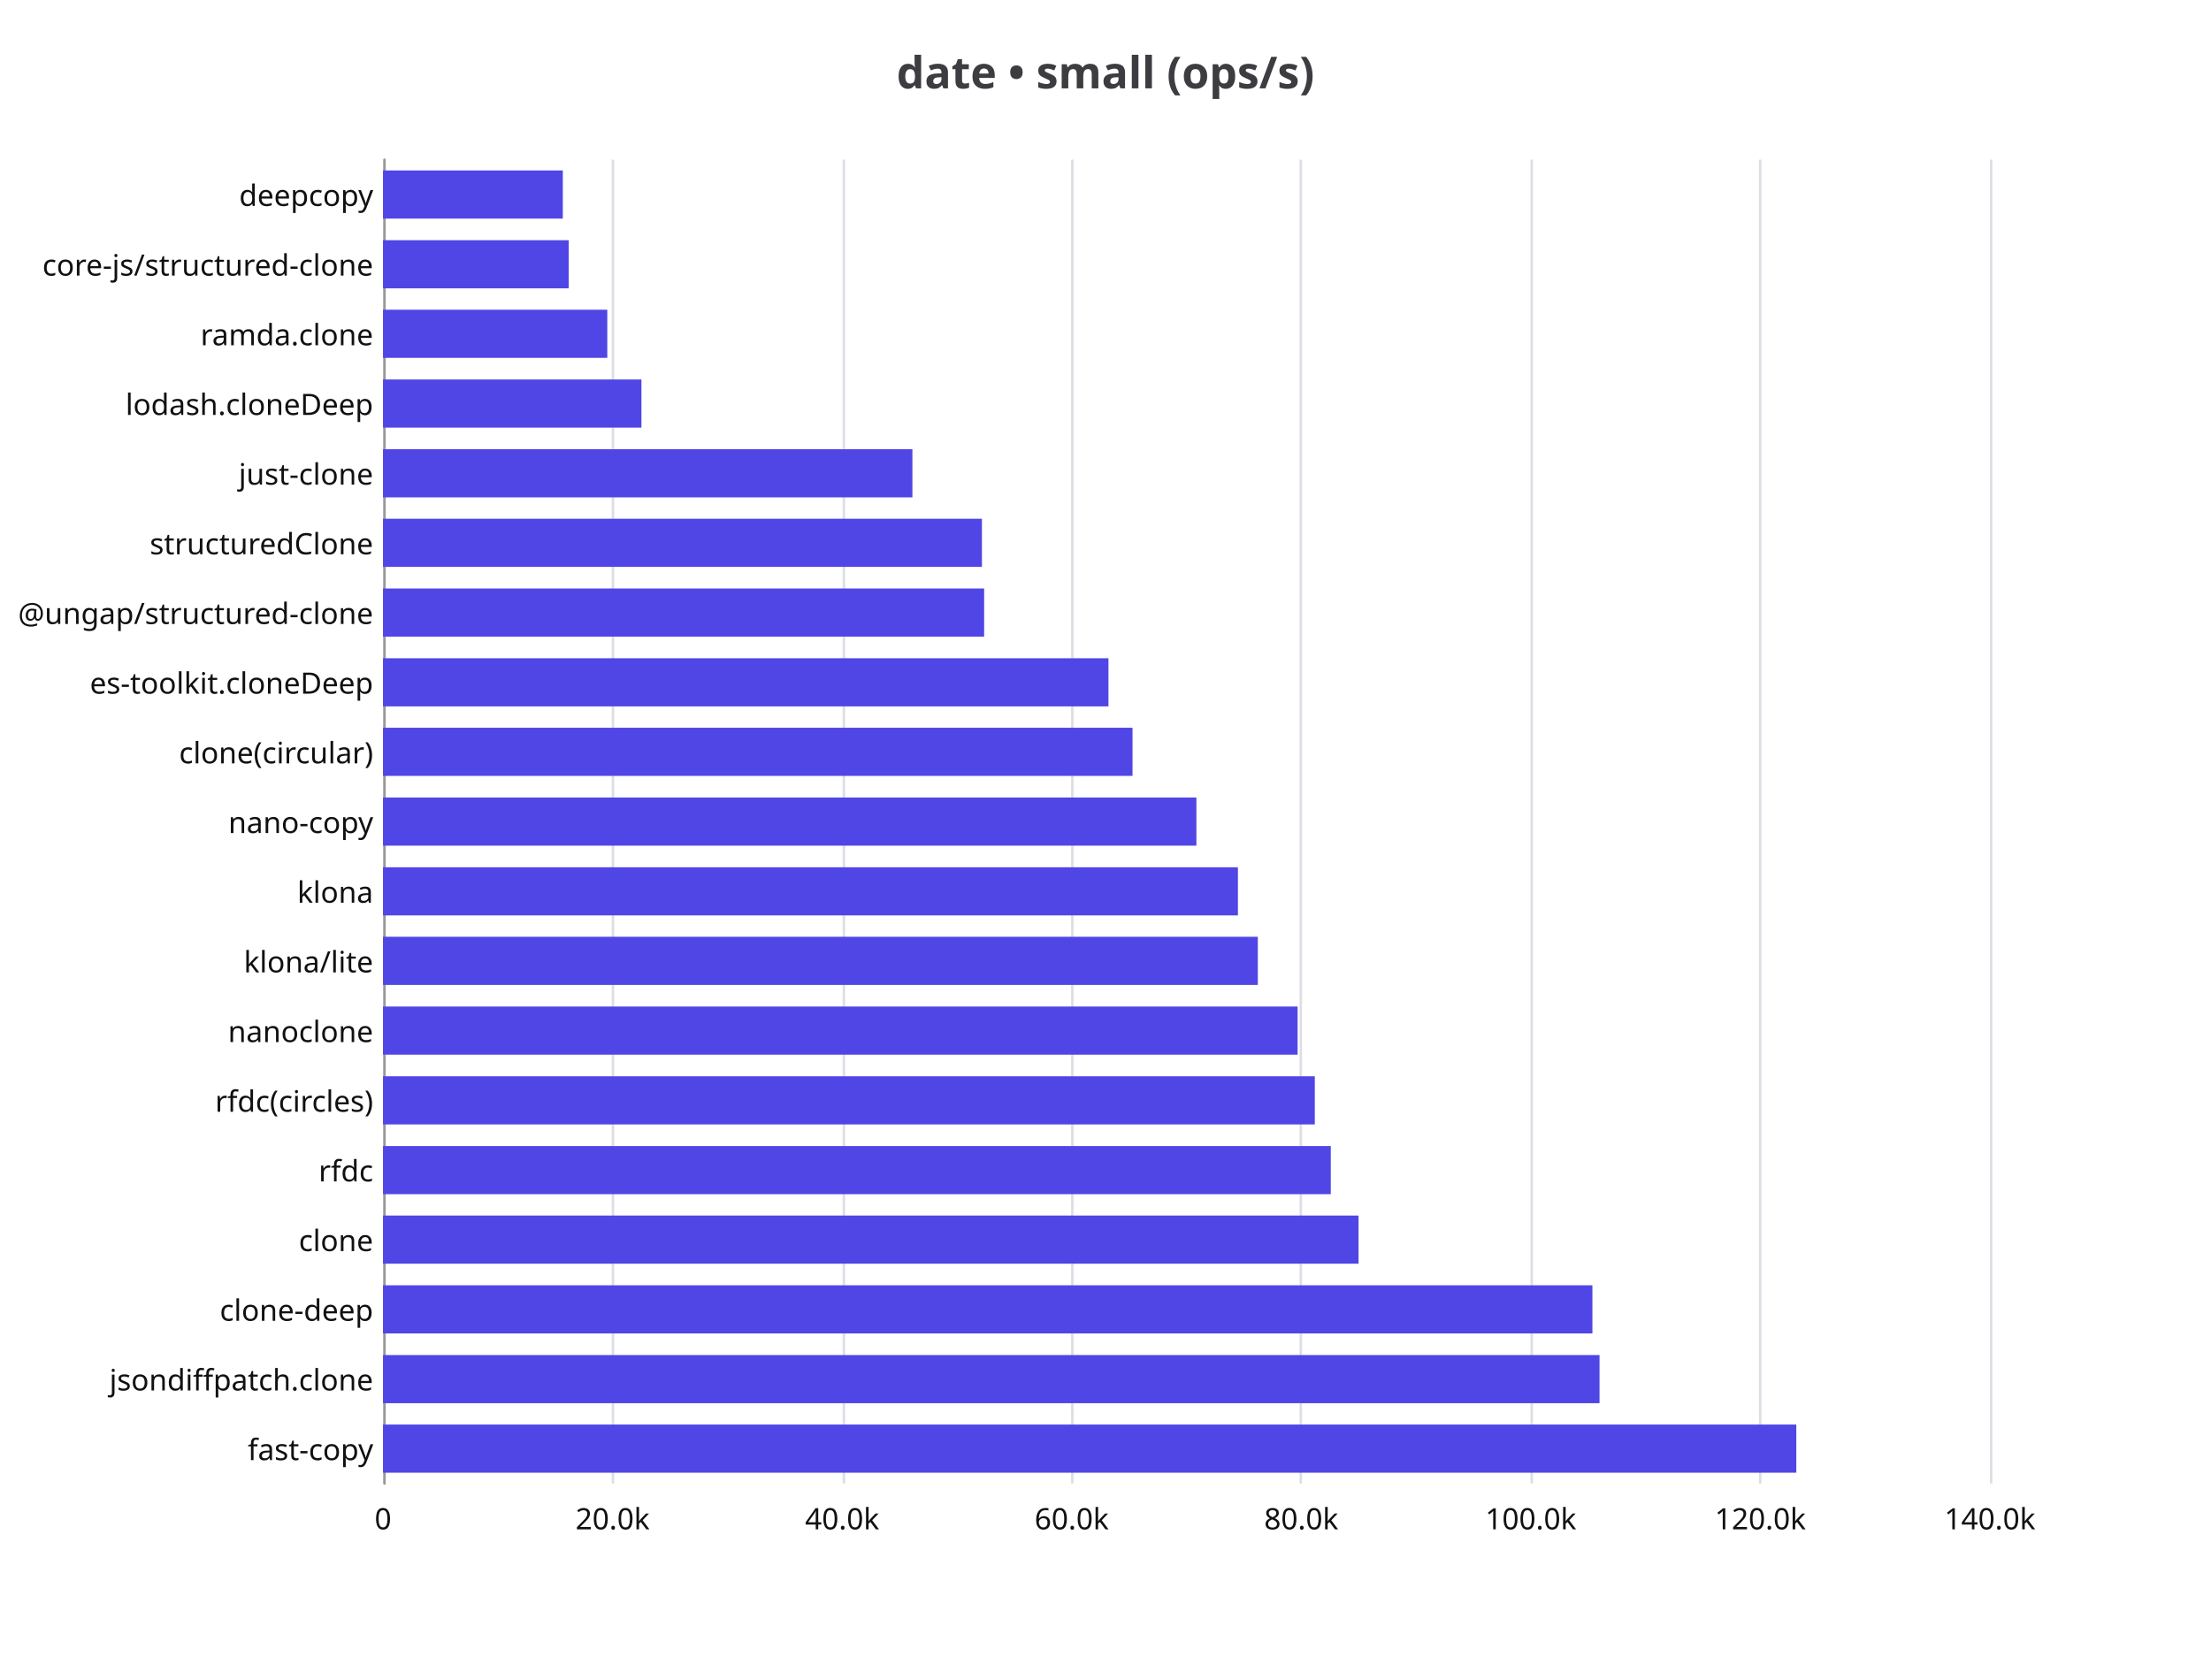
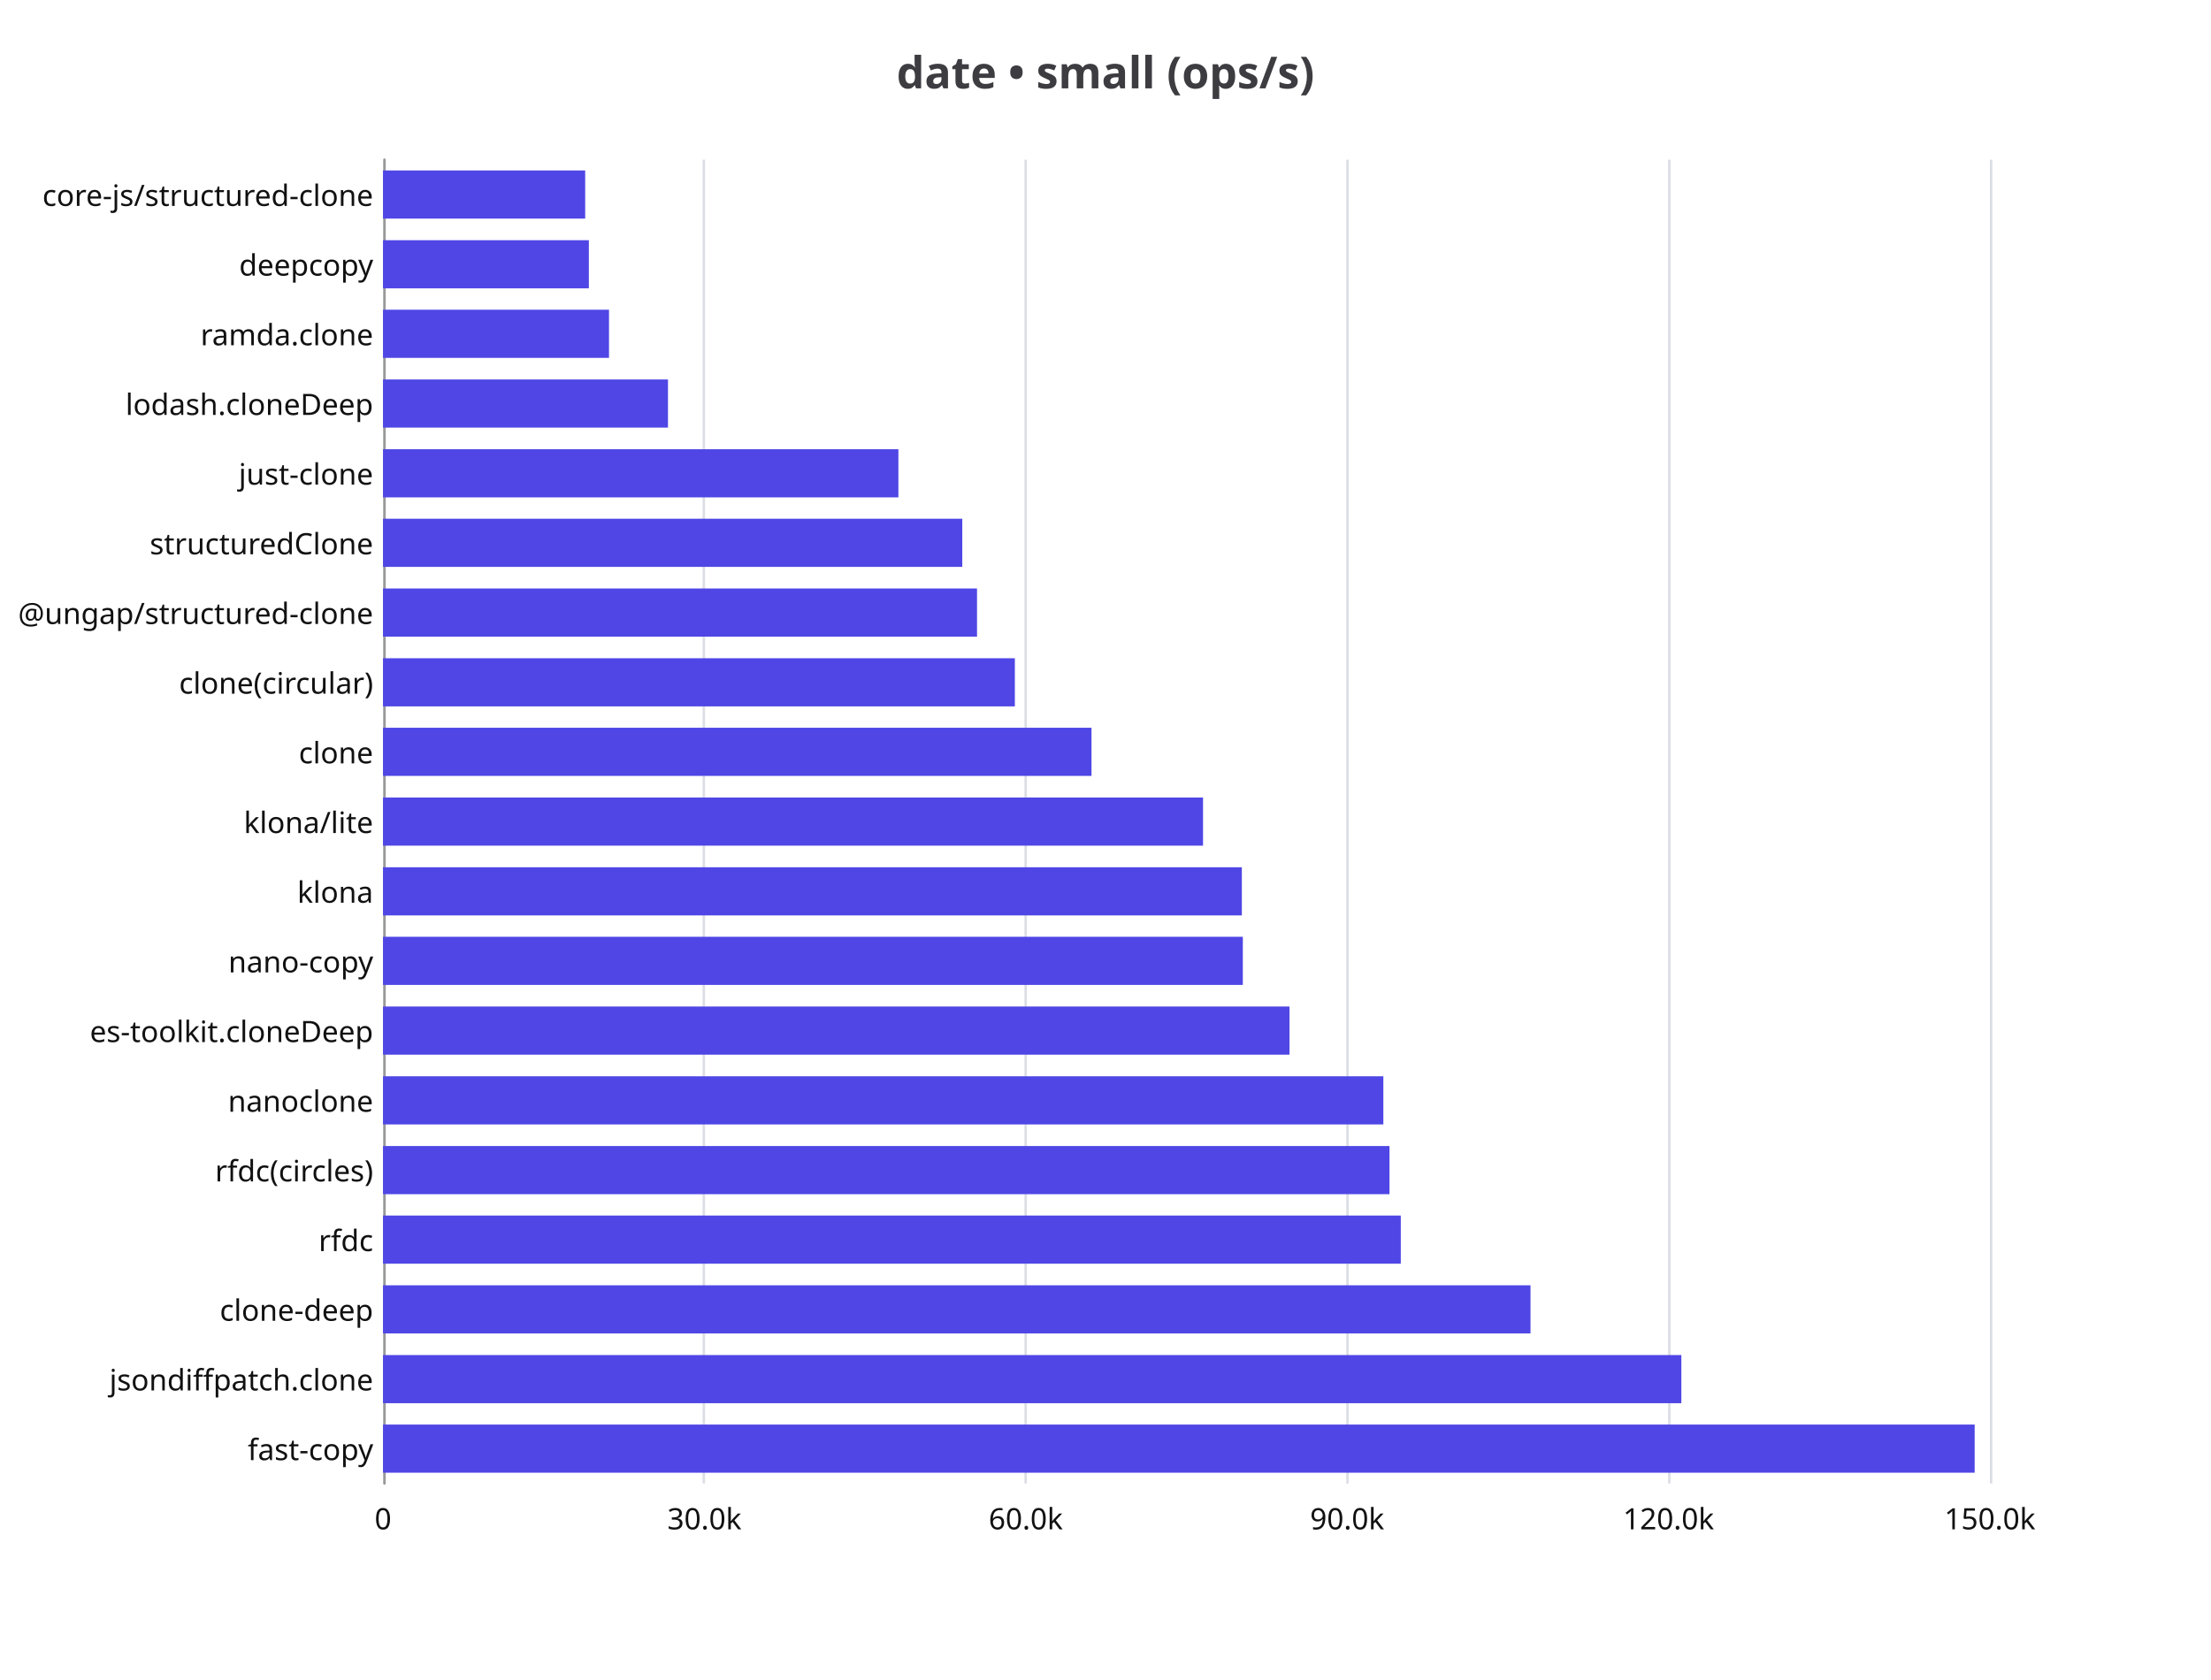
<svg xmlns="http://www.w3.org/2000/svg" width="900" height="684" version="1.1" baseProfile="full" viewBox="0 0 900 684">
  <rect width="900" height="684" x="0" y="0" fill="#ffffff" />
  <path d="M156.5 65L156.5 604" fill="none" pointer-events="visible" stroke="#dbdee4" class="zr6-cls-12" />
-   <path d="M249.5 65L249.5 604" fill="none" pointer-events="visible" stroke="#dbdee4" class="zr6-cls-12" />
-   <path d="M343.5 65L343.5 604" fill="none" pointer-events="visible" stroke="#dbdee4" class="zr6-cls-12" />
-   <path d="M436.5 65L436.5 604" fill="none" pointer-events="visible" stroke="#dbdee4" class="zr6-cls-12" />
-   <path d="M529.5 65L529.5 604" fill="none" pointer-events="visible" stroke="#dbdee4" class="zr6-cls-12" />
-   <path d="M623.5 65L623.5 604" fill="none" pointer-events="visible" stroke="#dbdee4" class="zr6-cls-12" />
-   <path d="M716.5 65L716.5 604" fill="none" pointer-events="visible" stroke="#dbdee4" class="zr6-cls-12" />
+   <path d="M286.5 65L286.5 604" fill="none" pointer-events="visible" stroke="#dbdee4" class="zr6-cls-12" />
+   <path d="M417.5 65L417.5 604" fill="none" pointer-events="visible" stroke="#dbdee4" class="zr6-cls-12" />
+   <path d="M548.5 65L548.5 604" fill="none" pointer-events="visible" stroke="#dbdee4" class="zr6-cls-12" />
+   <path d="M679.5 65L679.5 604" fill="none" pointer-events="visible" stroke="#dbdee4" class="zr6-cls-12" />
  <path d="M810.5 65L810.5 604" fill="none" pointer-events="visible" stroke="#dbdee4" class="zr6-cls-12" />
  <path d="M156.5 604L156.5 65" fill="none" pointer-events="visible" stroke="#999" stroke-linecap="round" class="zr6-cls-12" />
  <text dominant-baseline="central" text-anchor="end" style="font-size:12px;font-family:Microsoft YaHei;" xml:space="preserve" transform="translate(151.92 589.8158)" fill="#111">    fast-copy</text>
  <text dominant-baseline="central" text-anchor="end" style="font-size:12px;font-family:Microsoft YaHei;" xml:space="preserve" transform="translate(151.92 561.4474)" fill="#111">    jsondiffpatch.clone</text>
  <text dominant-baseline="central" text-anchor="end" style="font-size:12px;font-family:Microsoft YaHei;" xml:space="preserve" transform="translate(151.92 533.0789)" fill="#111">    clone-deep</text>
-   <text dominant-baseline="central" text-anchor="end" style="font-size:12px;font-family:Microsoft YaHei;" xml:space="preserve" transform="translate(151.92 504.7105)" fill="#111">    clone</text>
-   <text dominant-baseline="central" text-anchor="end" style="font-size:12px;font-family:Microsoft YaHei;" xml:space="preserve" transform="translate(151.92 476.3421)" fill="#111">    rfdc</text>
-   <text dominant-baseline="central" text-anchor="end" style="font-size:12px;font-family:Microsoft YaHei;" xml:space="preserve" transform="translate(151.92 447.9737)" fill="#111">    rfdc(circles)</text>
-   <text dominant-baseline="central" text-anchor="end" style="font-size:12px;font-family:Microsoft YaHei;" xml:space="preserve" transform="translate(151.92 419.6053)" fill="#111">    nanoclone</text>
-   <text dominant-baseline="central" text-anchor="end" style="font-size:12px;font-family:Microsoft YaHei;" xml:space="preserve" transform="translate(151.92 391.2368)" fill="#111">    klona/lite</text>
+   <text dominant-baseline="central" text-anchor="end" style="font-size:12px;font-family:Microsoft YaHei;" xml:space="preserve" transform="translate(151.92 504.7105)" fill="#111">    rfdc</text>
+   <text dominant-baseline="central" text-anchor="end" style="font-size:12px;font-family:Microsoft YaHei;" xml:space="preserve" transform="translate(151.92 476.3421)" fill="#111">    rfdc(circles)</text>
+   <text dominant-baseline="central" text-anchor="end" style="font-size:12px;font-family:Microsoft YaHei;" xml:space="preserve" transform="translate(151.92 447.9737)" fill="#111">    nanoclone</text>
+   <text dominant-baseline="central" text-anchor="end" style="font-size:12px;font-family:Microsoft YaHei;" xml:space="preserve" transform="translate(151.92 419.6053)" fill="#111">    es-toolkit.cloneDeep</text>
+   <text dominant-baseline="central" text-anchor="end" style="font-size:12px;font-family:Microsoft YaHei;" xml:space="preserve" transform="translate(151.92 391.2368)" fill="#111">    nano-copy</text>
  <text dominant-baseline="central" text-anchor="end" style="font-size:12px;font-family:Microsoft YaHei;" xml:space="preserve" transform="translate(151.92 362.8684)" fill="#111">    klona</text>
-   <text dominant-baseline="central" text-anchor="end" style="font-size:12px;font-family:Microsoft YaHei;" xml:space="preserve" transform="translate(151.92 334.5)" fill="#111">    nano-copy</text>
-   <text dominant-baseline="central" text-anchor="end" style="font-size:12px;font-family:Microsoft YaHei;" xml:space="preserve" transform="translate(151.92 306.1316)" fill="#111">    clone(circular)</text>
-   <text dominant-baseline="central" text-anchor="end" style="font-size:12px;font-family:Microsoft YaHei;" xml:space="preserve" transform="translate(151.92 277.7632)" fill="#111">    es-toolkit.cloneDeep</text>
+   <text dominant-baseline="central" text-anchor="end" style="font-size:12px;font-family:Microsoft YaHei;" xml:space="preserve" transform="translate(151.92 334.5)" fill="#111">    klona/lite</text>
+   <text dominant-baseline="central" text-anchor="end" style="font-size:12px;font-family:Microsoft YaHei;" xml:space="preserve" transform="translate(151.92 306.1316)" fill="#111">    clone</text>
+   <text dominant-baseline="central" text-anchor="end" style="font-size:12px;font-family:Microsoft YaHei;" xml:space="preserve" transform="translate(151.92 277.7632)" fill="#111">    clone(circular)</text>
  <text dominant-baseline="central" text-anchor="end" style="font-size:12px;font-family:Microsoft YaHei;" xml:space="preserve" transform="translate(151.92 249.3947)" fill="#111">    @ungap/structured-clone</text>
  <text dominant-baseline="central" text-anchor="end" style="font-size:12px;font-family:Microsoft YaHei;" xml:space="preserve" transform="translate(151.92 221.0263)" fill="#111">    structuredClone</text>
  <text dominant-baseline="central" text-anchor="end" style="font-size:12px;font-family:Microsoft YaHei;" xml:space="preserve" transform="translate(151.92 192.6579)" fill="#111">    just-clone</text>
  <text dominant-baseline="central" text-anchor="end" style="font-size:12px;font-family:Microsoft YaHei;" xml:space="preserve" transform="translate(151.92 164.2895)" fill="#111">    lodash.cloneDeep</text>
  <text dominant-baseline="central" text-anchor="end" style="font-size:12px;font-family:Microsoft YaHei;" xml:space="preserve" transform="translate(151.92 135.9211)" fill="#111">    ramda.clone</text>
-   <text dominant-baseline="central" text-anchor="end" style="font-size:12px;font-family:Microsoft YaHei;" xml:space="preserve" transform="translate(151.92 107.5526)" fill="#111">    core-js/structured-clone</text>
-   <text dominant-baseline="central" text-anchor="end" style="font-size:12px;font-family:Microsoft YaHei;" xml:space="preserve" transform="translate(151.92 79.1842)" fill="#111">    deepcopy</text>
+   <text dominant-baseline="central" text-anchor="end" style="font-size:12px;font-family:Microsoft YaHei;" xml:space="preserve" transform="translate(151.92 107.5526)" fill="#111">    deepcopy</text>
+   <text dominant-baseline="central" text-anchor="end" style="font-size:12px;font-family:Microsoft YaHei;" xml:space="preserve" transform="translate(151.92 79.1842)" fill="#111">    core-js/structured-clone</text>
  <text dominant-baseline="central" text-anchor="middle" style="font-size:12px;font-family:Microsoft YaHei;" y="6" transform="translate(155.92 612)" fill="#111">0</text>
-   <text dominant-baseline="central" text-anchor="middle" style="font-size:12px;font-family:Microsoft YaHei;" y="6" transform="translate(249.36 612)" fill="#111">20.0k</text>
-   <text dominant-baseline="central" text-anchor="middle" style="font-size:12px;font-family:Microsoft YaHei;" y="6" transform="translate(342.8 612)" fill="#111">40.0k</text>
-   <text dominant-baseline="central" text-anchor="middle" style="font-size:12px;font-family:Microsoft YaHei;" y="6" transform="translate(436.24 612)" fill="#111">60.0k</text>
-   <text dominant-baseline="central" text-anchor="middle" style="font-size:12px;font-family:Microsoft YaHei;" y="6" transform="translate(529.68 612)" fill="#111">80.0k</text>
-   <text dominant-baseline="central" text-anchor="middle" style="font-size:12px;font-family:Microsoft YaHei;" y="6" transform="translate(623.12 612)" fill="#111">100.0k</text>
-   <text dominant-baseline="central" text-anchor="middle" style="font-size:12px;font-family:Microsoft YaHei;" y="6" transform="translate(716.56 612)" fill="#111">120.0k</text>
-   <text dominant-baseline="central" text-anchor="middle" style="font-size:12px;font-family:Microsoft YaHei;" y="6" transform="translate(810 612)" fill="#111">140.0k</text>
-   <path d="M155.9 580l575.3 0l0 19.6l-575.3 0Z" fill="#4F46E5" ecmeta_series_index="0" ecmeta_data_index="0" ecmeta_ssr_type="chart" class="zr6-cls-13" />
-   <path d="M155.9 551.7l495.2 0l0 19.6l-495.2 0Z" fill="#4F46E5" ecmeta_series_index="0" ecmeta_data_index="1" ecmeta_ssr_type="chart" class="zr6-cls-13" />
-   <path d="M155.9 523.3l492.3 0l0 19.6l-492.3 0Z" fill="#4F46E5" ecmeta_series_index="0" ecmeta_data_index="2" ecmeta_ssr_type="chart" class="zr6-cls-13" />
-   <path d="M155.9 494.9l397.1 0l0 19.6l-397.1 0Z" fill="#4F46E5" ecmeta_series_index="0" ecmeta_data_index="3" ecmeta_ssr_type="chart" class="zr6-cls-13" />
-   <path d="M155.9 466.6l385.8 0l0 19.6l-385.8 0Z" fill="#4F46E5" ecmeta_series_index="0" ecmeta_data_index="4" ecmeta_ssr_type="chart" class="zr6-cls-13" />
-   <path d="M155.9 438.2l379.3 0l0 19.6l-379.3 0Z" fill="#4F46E5" ecmeta_series_index="0" ecmeta_data_index="5" ecmeta_ssr_type="chart" class="zr6-cls-13" />
-   <path d="M155.9 409.8l372.3 0l0 19.6l-372.3 0Z" fill="#4F46E5" ecmeta_series_index="0" ecmeta_data_index="6" ecmeta_ssr_type="chart" class="zr6-cls-13" />
-   <path d="M155.9 381.4l356.1 0l0 19.6l-356.1 0Z" fill="#4F46E5" ecmeta_series_index="0" ecmeta_data_index="7" ecmeta_ssr_type="chart" class="zr6-cls-13" />
-   <path d="M155.9 353.1l348 0l0 19.6l-348 0Z" fill="#4F46E5" ecmeta_series_index="0" ecmeta_data_index="8" ecmeta_ssr_type="chart" class="zr6-cls-13" />
-   <path d="M155.9 324.7l331.1 0l0 19.6l-331.1 0Z" fill="#4F46E5" ecmeta_series_index="0" ecmeta_data_index="9" ecmeta_ssr_type="chart" class="zr6-cls-13" />
-   <path d="M155.9 296.3l305.1 0l0 19.6l-305.1 0Z" fill="#4F46E5" ecmeta_series_index="0" ecmeta_data_index="10" ecmeta_ssr_type="chart" class="zr6-cls-13" />
-   <path d="M155.9 268l295.3 0l0 19.6l-295.3 0Z" fill="#4F46E5" ecmeta_series_index="0" ecmeta_data_index="11" ecmeta_ssr_type="chart" class="zr6-cls-13" />
-   <path d="M155.9 239.6l244.7 0l0 19.6l-244.7 0Z" fill="#4F46E5" ecmeta_series_index="0" ecmeta_data_index="12" ecmeta_ssr_type="chart" class="zr6-cls-13" />
-   <path d="M155.9 211.2l243.8 0l0 19.6l-243.8 0Z" fill="#4F46E5" ecmeta_series_index="0" ecmeta_data_index="13" ecmeta_ssr_type="chart" class="zr6-cls-13" />
-   <path d="M155.9 182.9l215.5 0l0 19.6l-215.5 0Z" fill="#4F46E5" ecmeta_series_index="0" ecmeta_data_index="14" ecmeta_ssr_type="chart" class="zr6-cls-13" />
-   <path d="M155.9 154.5l105.2 0l0 19.6l-105.2 0Z" fill="#4F46E5" ecmeta_series_index="0" ecmeta_data_index="15" ecmeta_ssr_type="chart" class="zr6-cls-13" />
-   <path d="M155.9 126.1l91.3 0l0 19.6l-91.3 0Z" fill="#4F46E5" ecmeta_series_index="0" ecmeta_data_index="16" ecmeta_ssr_type="chart" class="zr6-cls-13" />
-   <path d="M155.9 97.8l75.6 0l0 19.6l-75.6 0Z" fill="#4F46E5" ecmeta_series_index="0" ecmeta_data_index="17" ecmeta_ssr_type="chart" class="zr6-cls-13" />
-   <path d="M155.9 69.4l73.2 0l0 19.6l-73.2 0Z" fill="#4F46E5" ecmeta_series_index="0" ecmeta_data_index="18" ecmeta_ssr_type="chart" class="zr6-cls-13" />
+   <text dominant-baseline="central" text-anchor="middle" style="font-size:12px;font-family:Microsoft YaHei;" y="6" transform="translate(286.736 612)" fill="#111">30.0k</text>
+   <text dominant-baseline="central" text-anchor="middle" style="font-size:12px;font-family:Microsoft YaHei;" y="6" transform="translate(417.552 612)" fill="#111">60.0k</text>
+   <text dominant-baseline="central" text-anchor="middle" style="font-size:12px;font-family:Microsoft YaHei;" y="6" transform="translate(548.368 612)" fill="#111">90.0k</text>
+   <text dominant-baseline="central" text-anchor="middle" style="font-size:12px;font-family:Microsoft YaHei;" y="6" transform="translate(679.184 612)" fill="#111">120.0k</text>
+   <text dominant-baseline="central" text-anchor="middle" style="font-size:12px;font-family:Microsoft YaHei;" y="6" transform="translate(810 612)" fill="#111">150.0k</text>
+   <path d="M155.9 580l647.9 0l0 19.6l-647.9 0Z" fill="#4F46E5" ecmeta_series_index="0" ecmeta_data_index="0" ecmeta_ssr_type="chart" class="zr6-cls-13" />
+   <path d="M155.9 551.7l528.5 0l0 19.6l-528.5 0Z" fill="#4F46E5" ecmeta_series_index="0" ecmeta_data_index="1" ecmeta_ssr_type="chart" class="zr6-cls-13" />
+   <path d="M155.9 523.3l467.1 0l0 19.6l-467.1 0Z" fill="#4F46E5" ecmeta_series_index="0" ecmeta_data_index="2" ecmeta_ssr_type="chart" class="zr6-cls-13" />
+   <path d="M155.9 494.9l414.3 0l0 19.6l-414.3 0Z" fill="#4F46E5" ecmeta_series_index="0" ecmeta_data_index="3" ecmeta_ssr_type="chart" class="zr6-cls-13" />
+   <path d="M155.9 466.6l409.7 0l0 19.6l-409.7 0Z" fill="#4F46E5" ecmeta_series_index="0" ecmeta_data_index="4" ecmeta_ssr_type="chart" class="zr6-cls-13" />
+   <path d="M155.9 438.2l407.2 0l0 19.6l-407.2 0Z" fill="#4F46E5" ecmeta_series_index="0" ecmeta_data_index="5" ecmeta_ssr_type="chart" class="zr6-cls-13" />
+   <path d="M155.9 409.8l369 0l0 19.6l-369 0Z" fill="#4F46E5" ecmeta_series_index="0" ecmeta_data_index="6" ecmeta_ssr_type="chart" class="zr6-cls-13" />
+   <path d="M155.9 381.4l350 0l0 19.6l-350 0Z" fill="#4F46E5" ecmeta_series_index="0" ecmeta_data_index="7" ecmeta_ssr_type="chart" class="zr6-cls-13" />
+   <path d="M155.9 353.1l349.6 0l0 19.6l-349.6 0Z" fill="#4F46E5" ecmeta_series_index="0" ecmeta_data_index="8" ecmeta_ssr_type="chart" class="zr6-cls-13" />
+   <path d="M155.9 324.7l333.8 0l0 19.6l-333.8 0Z" fill="#4F46E5" ecmeta_series_index="0" ecmeta_data_index="9" ecmeta_ssr_type="chart" class="zr6-cls-13" />
+   <path d="M155.9 296.3l288.4 0l0 19.6l-288.4 0Z" fill="#4F46E5" ecmeta_series_index="0" ecmeta_data_index="10" ecmeta_ssr_type="chart" class="zr6-cls-13" />
+   <path d="M155.9 268l257.2 0l0 19.6l-257.2 0Z" fill="#4F46E5" ecmeta_series_index="0" ecmeta_data_index="11" ecmeta_ssr_type="chart" class="zr6-cls-13" />
+   <path d="M155.9 239.6l241.8 0l0 19.6l-241.8 0Z" fill="#4F46E5" ecmeta_series_index="0" ecmeta_data_index="12" ecmeta_ssr_type="chart" class="zr6-cls-13" />
+   <path d="M155.9 211.2l235.8 0l0 19.6l-235.8 0Z" fill="#4F46E5" ecmeta_series_index="0" ecmeta_data_index="13" ecmeta_ssr_type="chart" class="zr6-cls-13" />
+   <path d="M155.9 182.9l209.8 0l0 19.6l-209.8 0Z" fill="#4F46E5" ecmeta_series_index="0" ecmeta_data_index="14" ecmeta_ssr_type="chart" class="zr6-cls-13" />
+   <path d="M155.9 154.5l116 0l0 19.6l-116 0Z" fill="#4F46E5" ecmeta_series_index="0" ecmeta_data_index="15" ecmeta_ssr_type="chart" class="zr6-cls-13" />
+   <path d="M155.9 126.1l92 0l0 19.6l-92 0Z" fill="#4F46E5" ecmeta_series_index="0" ecmeta_data_index="16" ecmeta_ssr_type="chart" class="zr6-cls-13" />
+   <path d="M155.9 97.8l83.8 0l0 19.6l-83.8 0Z" fill="#4F46E5" ecmeta_series_index="0" ecmeta_data_index="17" ecmeta_ssr_type="chart" class="zr6-cls-13" />
+   <path d="M155.9 69.4l82.3 0l0 19.6l-82.3 0Z" fill="#4F46E5" ecmeta_series_index="0" ecmeta_data_index="18" ecmeta_ssr_type="chart" class="zr6-cls-13" />
  <path d="M-87.7 -5l175.4 0l0 28l-175.4 0Z" transform="translate(450 20)" fill="rgb(0,0,0)" fill-opacity="0" stroke="#3c3c41" stroke-width="0" class="zr6-cls-12" />
  <text dominant-baseline="central" text-anchor="middle" style="font-size:18px;font-family:Microsoft YaHei;font-weight:bold;" xml:space="preserve" y="9" transform="translate(450 20)" fill="#3c3c41">date • small (ops/s)</text>
  <style>
.zr6-cls-12:hover {
pointer-events:none;
}
.zr6-cls-13:hover {
cursor:pointer;
fill:rgba(86,77,251,1);
}



</style>
</svg>
